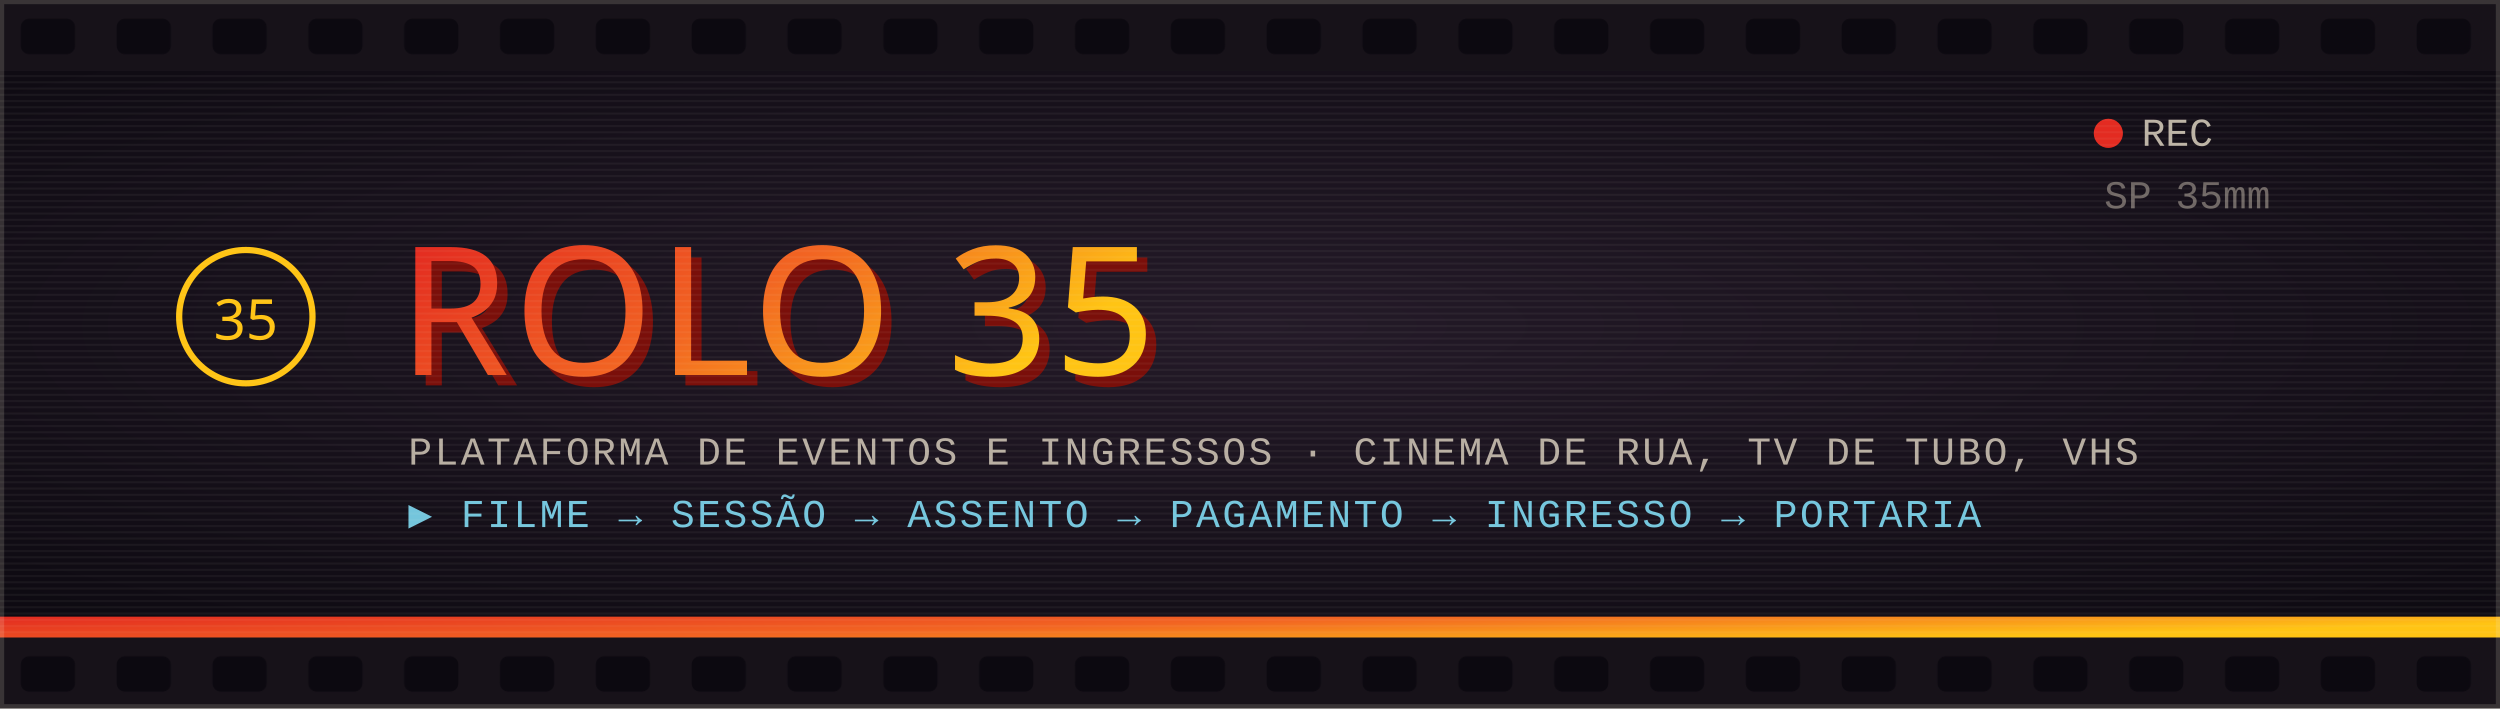
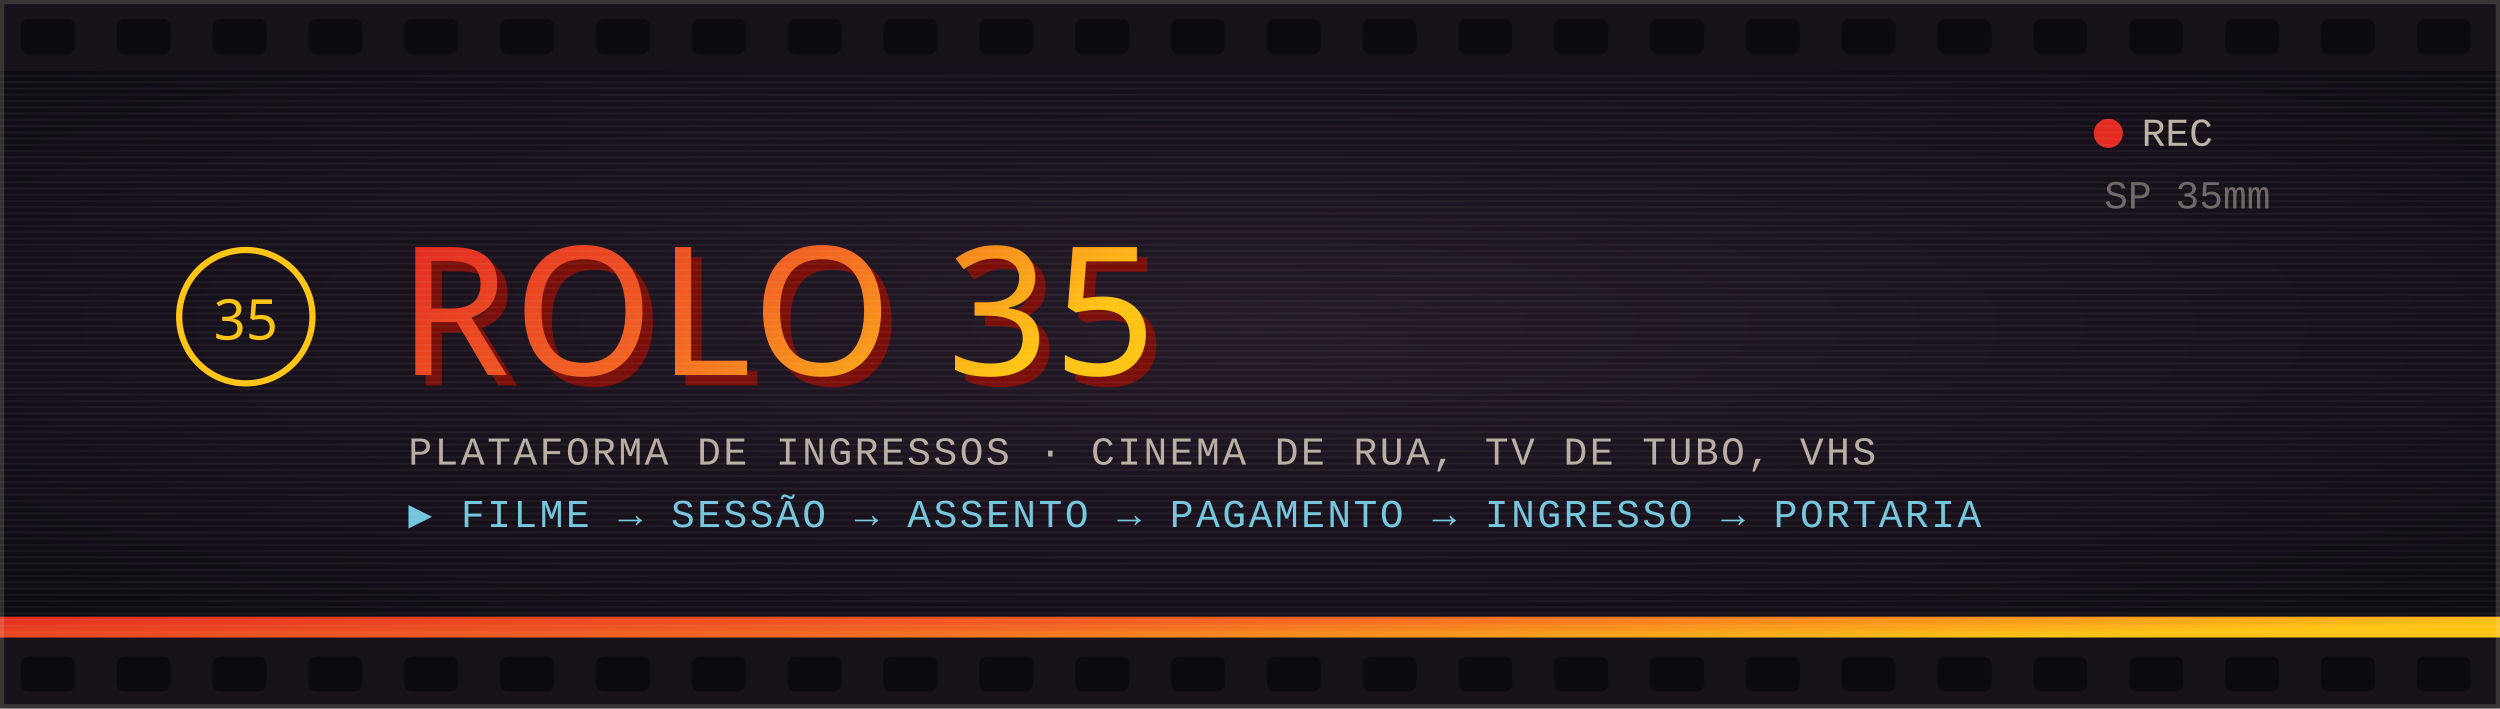
- <svg xmlns="http://www.w3.org/2000/svg" viewBox="0 0 1200 340" width="1200" height="340" role="img" aria-label="Rolo 35 — plataforma de eventos e ingressos">
+ <svg xmlns="http://www.w3.org/2000/svg" viewBox="0 0 1200 340" width="1200" height="340" role="img" aria-label="Rolo 35, plataforma de ingressos de cinema">
  <defs>
    <linearGradient id="chama" x1="0" y1="0" x2="1" y2="0.3">
      <stop offset="0%" stop-color="#E32B21" />
      <stop offset="52%" stop-color="#F26522" />
      <stop offset="100%" stop-color="#FFC414" />
    </linearGradient>
    <pattern id="scanline" width="4" height="3" patternUnits="userSpaceOnUse">
      <rect width="4" height="1" fill="#F4E9D4" opacity="0.05" />
    </pattern>
    <pattern id="perfuracao" width="46" height="34" patternUnits="userSpaceOnUse">
      <rect x="10" y="9" width="26" height="17" rx="4" fill="#0C0910" />
    </pattern>
    <radialGradient id="tubo" cx="0.5" cy="0.45" r="0.75">
      <stop offset="0%" stop-color="#241A28" />
      <stop offset="100%" stop-color="#0C0910" />
    </radialGradient>
  </defs>
  <rect width="1200" height="340" fill="#0C0910" />
  <rect x="0" y="34" width="1200" height="272" fill="url(#tubo)" />
  <rect x="0" y="0" width="1200" height="34" fill="#171219" />
  <rect x="0" y="0" width="1200" height="34" fill="url(#perfuracao)" />
  <rect x="0" y="306" width="1200" height="34" fill="#171219" />
  <rect x="0" y="306" width="1200" height="34" fill="url(#perfuracao)" />
  <g transform="translate(84, 118)">
    <circle cx="34" cy="34" r="32" fill="none" stroke="#FFC414" stroke-width="3" />
    <text x="34" y="45" text-anchor="middle" font-family="Impact, Haettenschweiler, 'Arial Black', sans-serif" font-size="27" fill="#FFC414">35</text>
  </g>
  <g font-family="Impact, Haettenschweiler, 'Arial Black', sans-serif" font-size="86" letter-spacing="2">
    <text x="196" y="185" fill="#7A0F0A">ROLO 35</text>
    <text x="191" y="180" fill="url(#chama)">ROLO 35</text>
  </g>
  <g font-family="'Courier New', Courier, monospace" font-size="19" letter-spacing="1.2">
-     <text x="196" y="223" fill="#F4E9D4" opacity="0.72">PLATAFORMA DE EVENTOS E INGRESSOS · CINEMA DE RUA, TV DE TUBO, VHS</text>
+     <text x="196" y="223" fill="#F4E9D4" opacity="0.72">PLATAFORMA DE INGRESSOS · CINEMA DE RUA, TV DE TUBO, VHS</text>
    <text x="196" y="253" fill="#7ED9F2" opacity="0.9">▶ FILME → SESSÃO → ASSENTO → PAGAMENTO → INGRESSO → PORTARIA</text>
  </g>
  <g transform="translate(1012, 70)" font-family="'Courier New', Courier, monospace" font-size="19">
    <circle cx="0" cy="-6" r="7" fill="#E32B21" />
    <text x="16" y="0" fill="#F4E9D4" opacity="0.75">REC</text>
    <text x="-2" y="30" fill="#F4E9D4" opacity="0.4">SP  35mm</text>
  </g>
  <rect x="0" y="296" width="1200" height="10" fill="url(#chama)" />
  <rect x="0" y="34" width="1200" height="272" fill="url(#scanline)" />
  <rect x="0.5" y="0.5" width="1199" height="339" fill="none" stroke="#F4E9D4" opacity="0.16" stroke-width="3" />
</svg>
